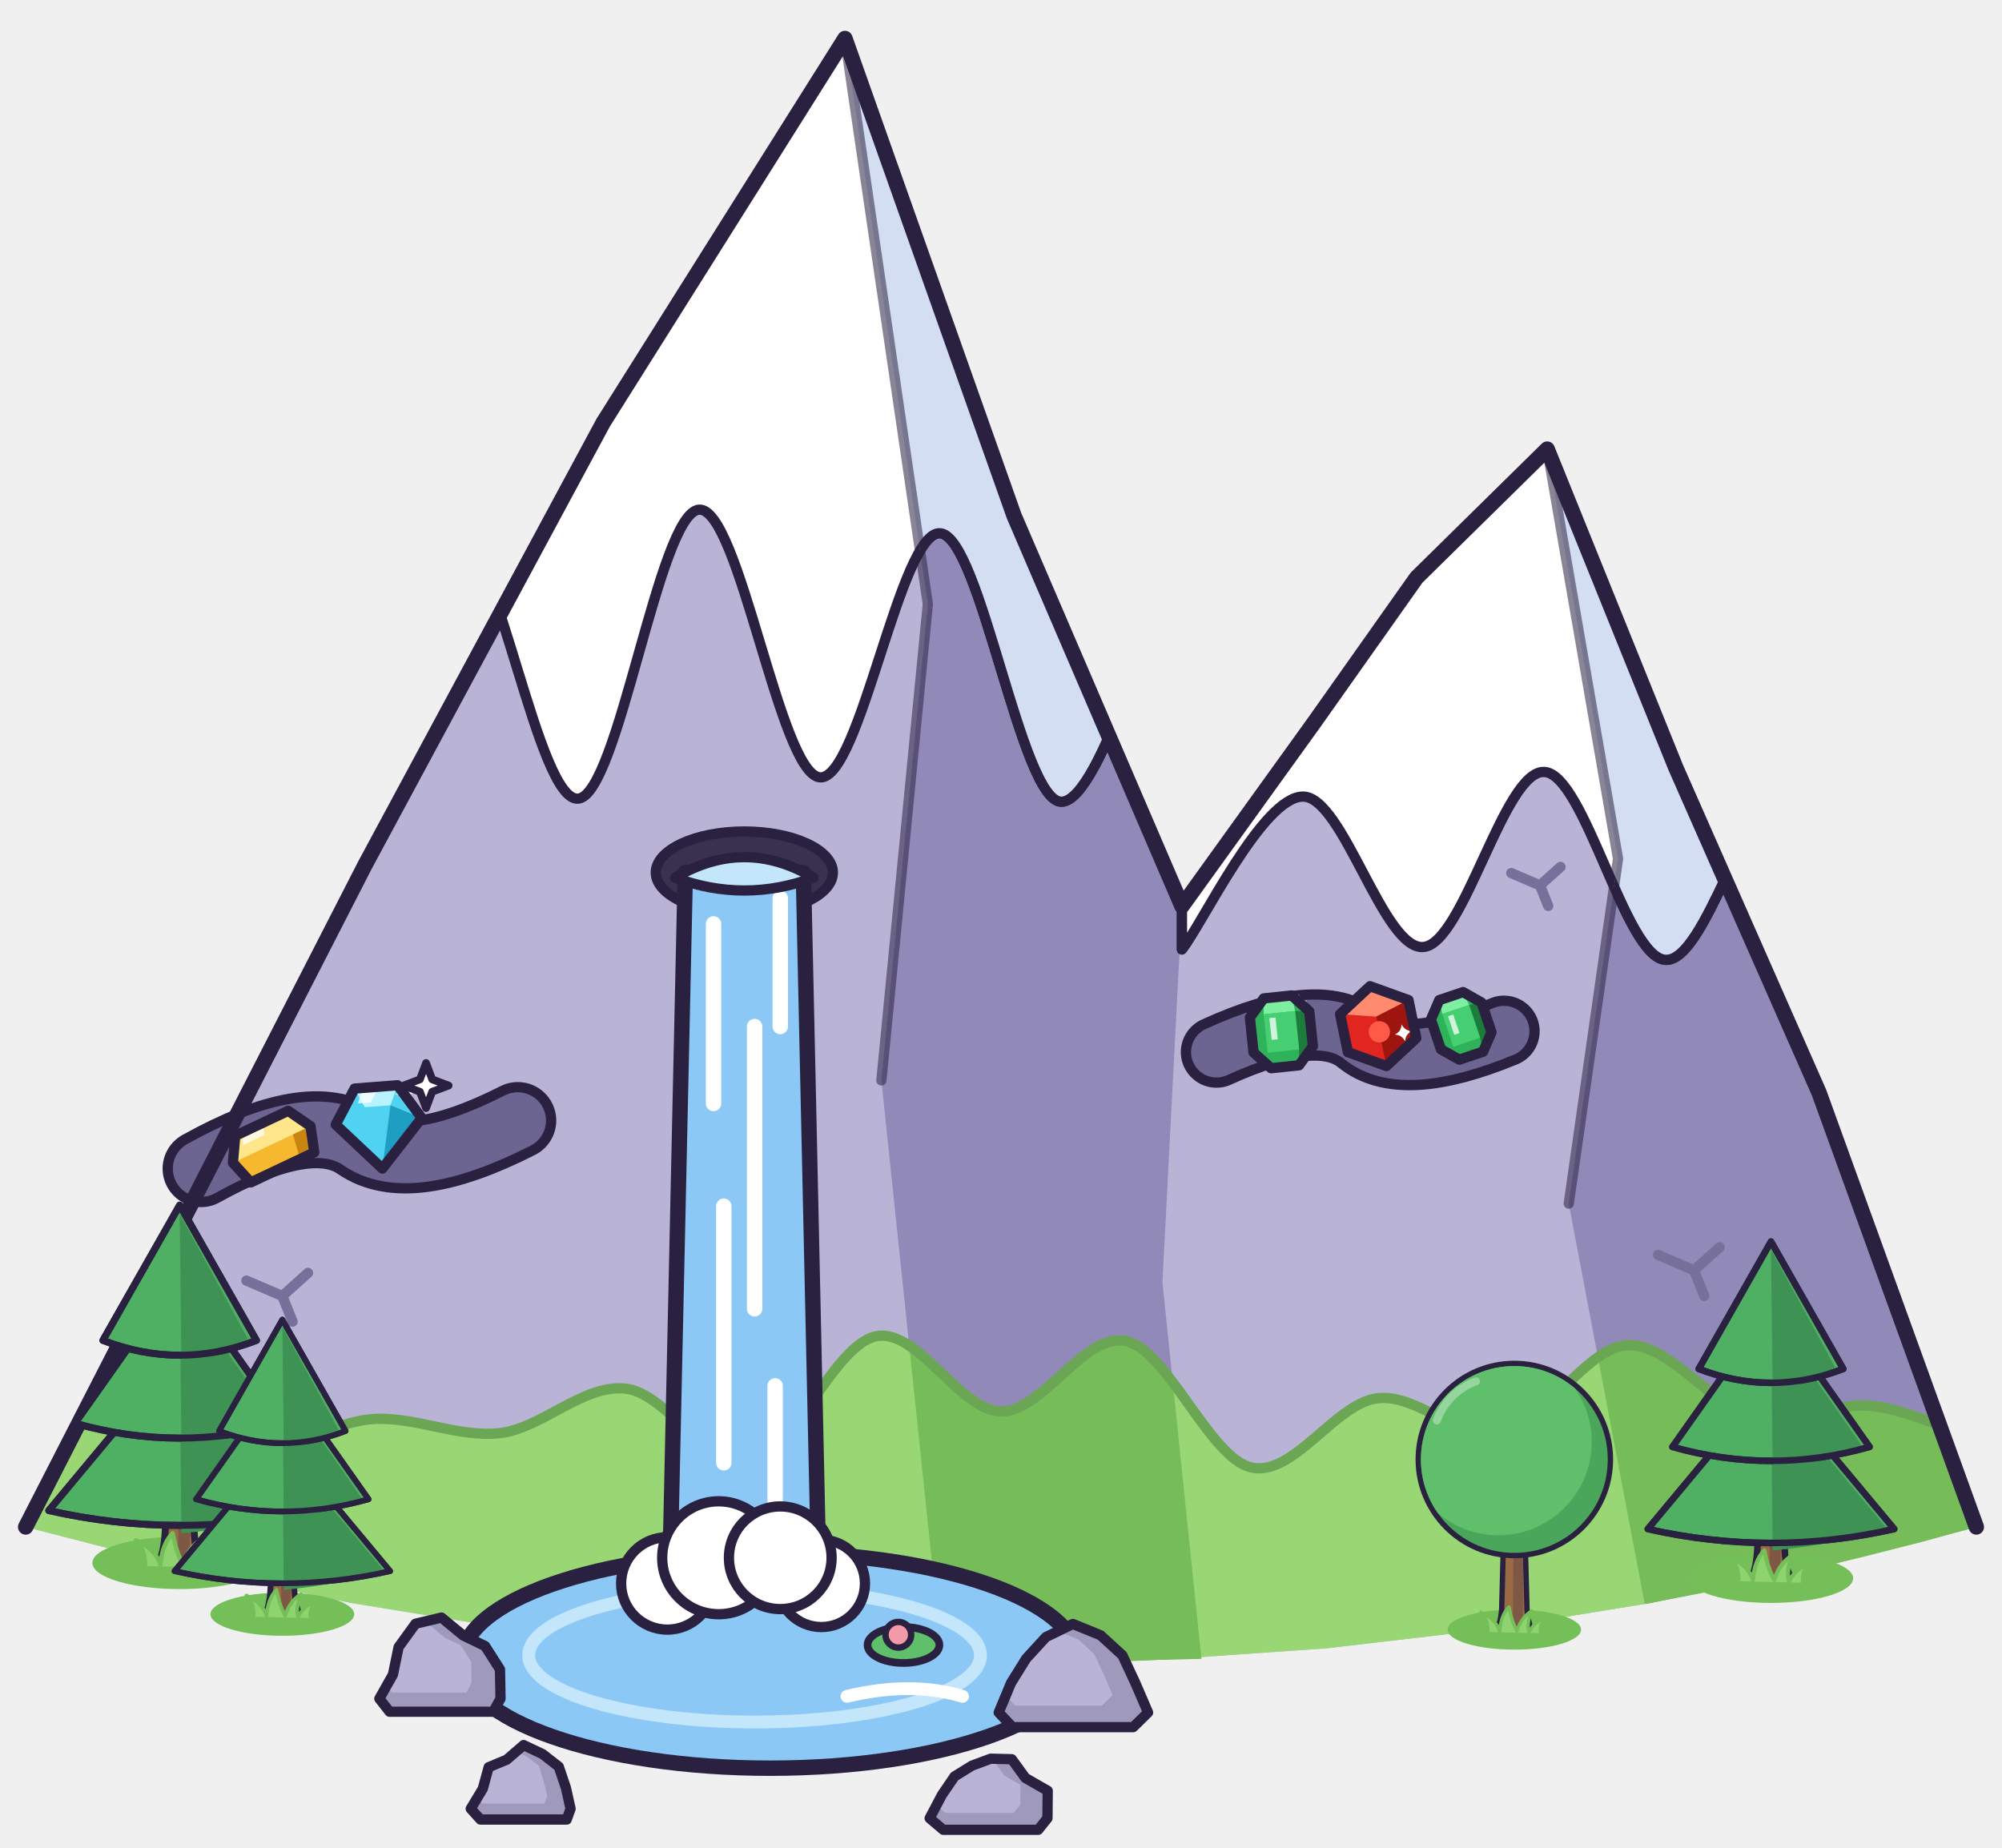
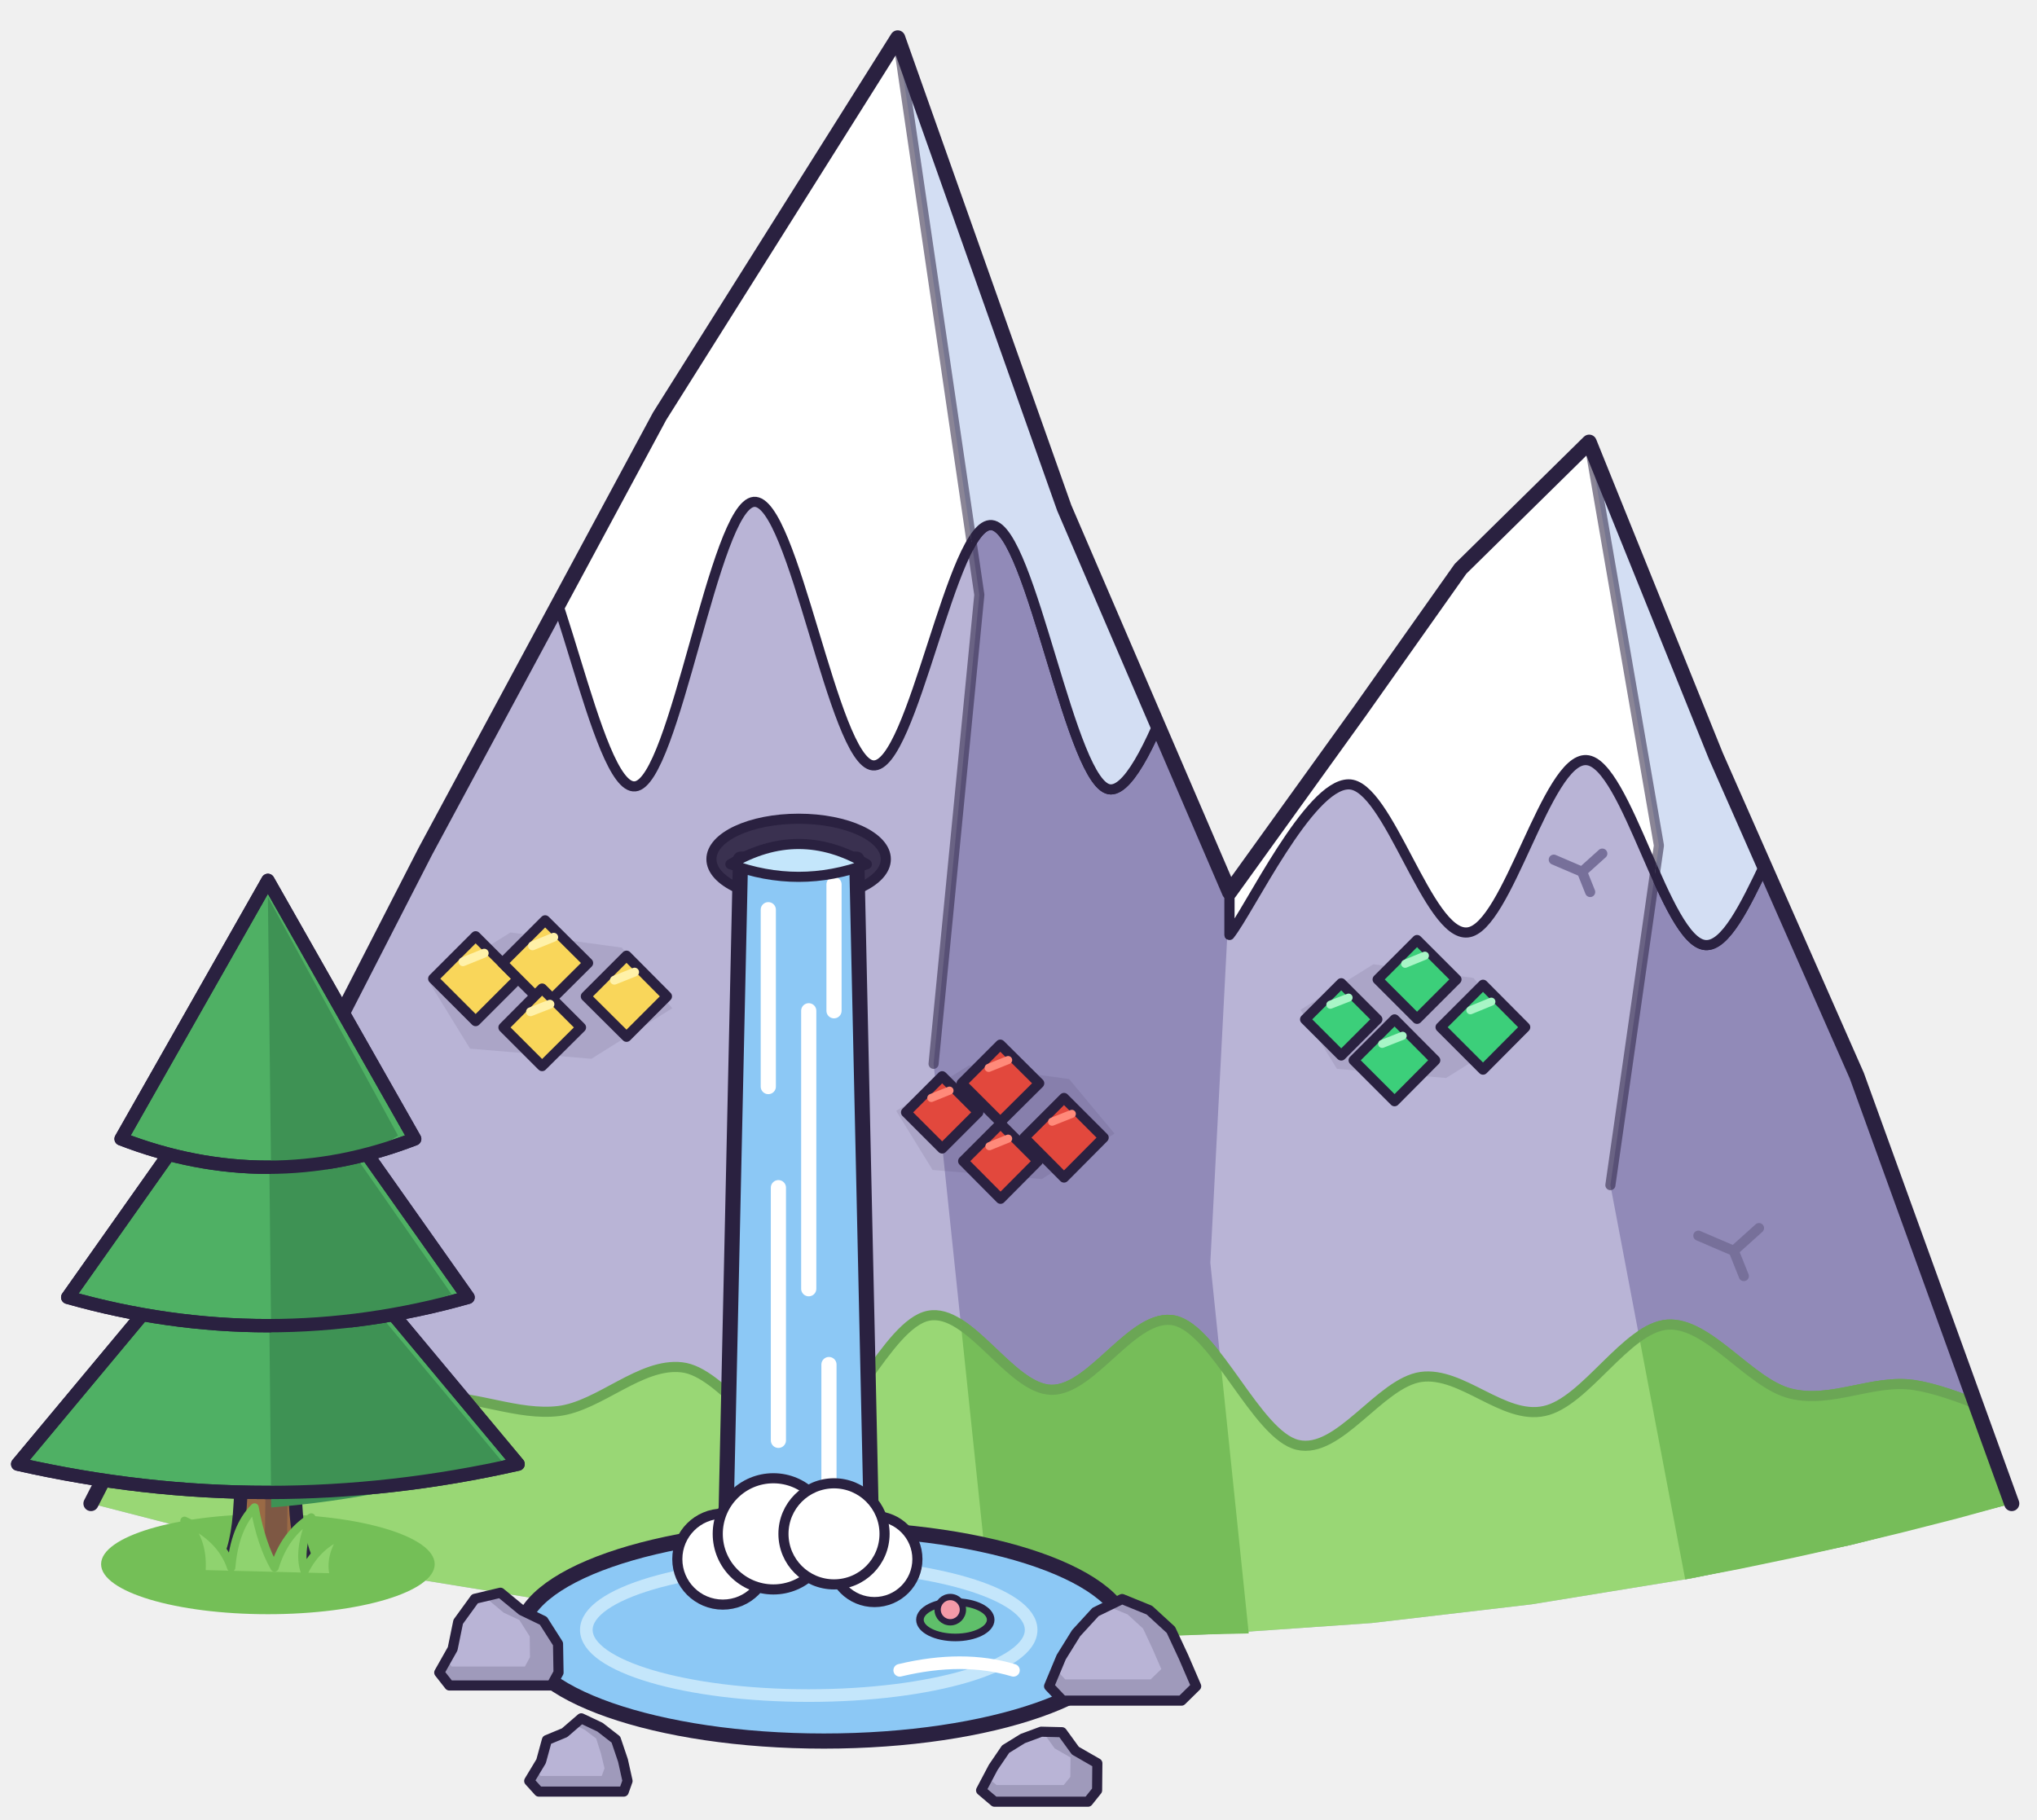
- <svg xmlns="http://www.w3.org/2000/svg" width="780" height="720" viewBox="0 0 780 720" stroke-linejoin="round" stroke-linecap="round">
+ <svg xmlns="http://www.w3.org/2000/svg" width="806" height="720" viewBox="0 0 806 720" stroke-linejoin="round" stroke-linecap="round">
  <defs>
    <clipPath id="montagne-cascade-d1">
      <path d="M-380,0 L-247.7,-258.1 L-155,-430.3 L-60.8,-580 L5.1,-394 L70.5,-241.9 L122.1,-313.6 L161.9,-369.9 L212.8,-420 L262.9,-295.9 L318.7,-169.3 L380,0 L316.7,16.3 L253.3,29.6 L190,39.9 L126.7,47.3 L63.3,51.7 L0,53.2 L-63.3,51.7 L-126.7,47.3 L-190,39.9 L-253.3,29.6 L-316.7,16.3 Z" />
    </clipPath>
    <clipPath id="montagne-cascade-d2">
      <path d="M-60.8,-580 L5.1,-394 L70.5,-241.9 L62.9,-95.3 L78.1,51.4 L61.3,51.8 L44.5,52.5 L27.7,52.9 L10.8,53.2 L-6,53.2 L-22.8,53 L-46.6,-174 L-28.5,-359.6 L-60.8,-580 Z" />
      <path d="M212.8,-420 L262.9,-295.9 L318.7,-169.3 L380,0 L358.5,5.9 L336.9,11.4 L315.4,16.6 L293.9,21.4 L272.3,25.9 L250.8,30 L221.2,-126 L240.4,-260.4 L212.8,-420 Z" />
    </clipPath>
  </defs>
-   <g transform="translate(390 595)">
+   <g transform="translate(416 595)">
    <path d="M-380,0 L-247.7,-258.1 L-155,-430.3 L-60.8,-580 L5.1,-394 L70.5,-241.9 L122.1,-313.6 L161.9,-369.9 L212.8,-420 L262.9,-295.9 L318.7,-169.3 L380,0 L316.7,16.3 L253.3,29.6 L190,39.9 L126.7,47.3 L63.3,51.7 L0,53.2 L-63.3,51.7 L-126.7,47.3 L-190,39.9 L-253.3,29.6 L-316.7,16.3 Z" fill="#b9b4d6" />
    <g clip-path="url(#montagne-cascade-d1)">
      <path d="M-60.8,-580 L5.1,-394 L70.5,-241.9 L62.9,-95.3 L78.1,51.4 L61.3,51.8 L44.5,52.5 L27.7,52.9 L10.8,53.2 L-6,53.2 L-22.8,53 L-46.6,-174 L-28.5,-359.6 L-60.8,-580 Z" fill="#918ab8" />
      <path d="M212.8,-420 L262.9,-295.9 L318.7,-169.3 L380,0 L358.5,5.9 L336.9,11.4 L315.4,16.6 L293.9,21.4 L272.3,25.9 L250.8,30 L221.2,-126 L240.4,-260.4 L212.8,-420 Z" fill="#918ab8" />
    </g>
    <g clip-path="url(#montagne-cascade-d1)">
      <path d="M-400 152 L-390 -36.5 C-381.9 -41 -357.5 -64.4 -341.2 -63.8 C-325 -63.1 -308.7 -36.3 -292.5 -32.7 C-276.2 -29.1 -260 -41.4 -243.7 -42.1 C-227.5 -42.8 -211.2 -34.7 -195 -36.6 C-178.7 -38.6 -162.5 -55.8 -146.2 -53.9 C-130 -52.1 -113.7 -21.9 -97.5 -25.3 C-81.2 -28.7 -65 -71 -48.7 -74.3 C-32.5 -77.6 -16.2 -45.3 0 -45 C16.3 -44.7 32.5 -76 48.8 -72.4 C65 -68.7 81.3 -26.9 97.5 -23.2 C113.8 -19.4 130 -47.8 146.3 -50.1 C162.5 -52.3 178.8 -33.1 195 -36.6 C211.3 -40 227.5 -69.6 243.8 -70.8 C260 -71.9 276.3 -47.5 292.5 -43.5 C308.8 -39.5 325 -49.3 341.3 -46.9 C357.5 -44.5 381.9 -32.3 390 -29.3 L400 152 Z" fill="#99d775" stroke="#6ba655" stroke-width="4" />
    </g>
    <g clip-path="url(#montagne-cascade-d2)">
      <path d="M-400 152 L-390 -36.5 C-381.9 -41 -357.5 -64.4 -341.2 -63.8 C-325 -63.1 -308.7 -36.3 -292.5 -32.7 C-276.2 -29.1 -260 -41.4 -243.7 -42.1 C-227.5 -42.8 -211.2 -34.7 -195 -36.6 C-178.7 -38.6 -162.5 -55.8 -146.2 -53.9 C-130 -52.1 -113.7 -21.9 -97.5 -25.3 C-81.2 -28.7 -65 -71 -48.7 -74.3 C-32.5 -77.6 -16.2 -45.3 0 -45 C16.3 -44.7 32.5 -76 48.8 -72.4 C65 -68.7 81.3 -26.9 97.5 -23.2 C113.8 -19.4 130 -47.8 146.3 -50.1 C162.5 -52.3 178.8 -33.1 195 -36.6 C211.3 -40 227.5 -69.6 243.8 -70.8 C260 -71.9 276.3 -47.5 292.5 -43.5 C308.8 -39.5 325 -49.3 341.3 -46.9 C357.5 -44.5 381.9 -32.3 390 -29.3 L400 152 Z" fill="#76bd59" stroke="#6ba655" stroke-width="4" />
    </g>
    <g clip-path="url(#montagne-cascade-d1)">
      <path d="M-400 -640 L70.5 -640 L70.5 -386.2 C62.7 -368.9 39.2 -282.4 23.5 -282.6 C7.8 -282.7 -7.9 -385.6 -23.6 -387.2 C-39.3 -388.8 -54.9 -290.6 -70.6 -292.1 C-86.3 -293.6 -102 -397.7 -117.7 -396.4 C-133.4 -395 -149 -285.3 -164.7 -283.8 C-180.4 -282.2 -196.1 -384.1 -211.8 -386.9 C-227.5 -389.7 -243.2 -300.9 -258.8 -300.8 C-274.5 -300.7 -290.2 -380.4 -305.9 -386.2 C-321.6 -392.1 -337.3 -333.9 -352.9 -335.6 C-368.6 -337.3 -392.2 -386.3 -400 -396.5 Z" fill="#ffffff" stroke="#2a2140" stroke-width="4" />
    </g>
    <g clip-path="url(#montagne-cascade-d2)">
      <path d="M-400 -640 L70.5 -640 L70.5 -386.2 C62.7 -368.9 39.2 -282.4 23.5 -282.6 C7.8 -282.7 -7.9 -385.6 -23.6 -387.2 C-39.3 -388.8 -54.9 -290.6 -70.6 -292.1 C-86.3 -293.6 -102 -397.7 -117.7 -396.4 C-133.4 -395 -149 -285.3 -164.7 -283.8 C-180.4 -282.2 -196.1 -384.1 -211.8 -386.9 C-227.5 -389.7 -243.2 -300.9 -258.8 -300.8 C-274.5 -300.7 -290.2 -380.4 -305.9 -386.2 C-321.6 -392.1 -337.3 -333.9 -352.9 -335.6 C-368.6 -337.3 -392.2 -386.3 -400 -396.5 Z" fill="#d3def3" stroke="#2a2140" stroke-width="4" />
    </g>
    <g clip-path="url(#montagne-cascade-d1)">
      <path d="M70.5 -480 L400 -480 L400 -290.6 C392.2 -280.8 368.6 -232.7 352.9 -232.2 C337.2 -231.6 321.6 -289.2 305.9 -287.3 C290.2 -285.4 274.5 -219.8 258.8 -221 C243.1 -222.1 227.4 -293.4 211.7 -294.2 C196 -295.1 180.4 -227.6 164.7 -226 C149 -224.3 133.3 -284.8 117.6 -284.6 C101.9 -284.5 78.4 -234.9 70.5 -225 Z" fill="#ffffff" stroke="#2a2140" stroke-width="4" />
    </g>
    <g clip-path="url(#montagne-cascade-d2)">
      <path d="M70.5 -480 L400 -480 L400 -290.6 C392.2 -280.8 368.6 -232.7 352.9 -232.2 C337.2 -231.6 321.6 -289.2 305.9 -287.3 C290.2 -285.4 274.5 -219.8 258.8 -221 C243.1 -222.1 227.4 -293.4 211.7 -294.2 C196 -295.1 180.4 -227.6 164.7 -226 C149 -224.3 133.3 -284.8 117.6 -284.6 C101.9 -284.5 78.4 -234.9 70.5 -225 Z" fill="#d3def3" stroke="#2a2140" stroke-width="4" />
    </g>
    <path d="M-60.8,-580 L-28.5,-359.6 L-46.6,-174" stroke="#2a2140" stroke-width="4" fill="none" opacity="0.55" />
    <path d="M212.8,-420 L240.4,-260.4 L221.2,-126" stroke="#2a2140" stroke-width="4" fill="none" opacity="0.55" />
-     <g transform="translate(-250 -150) rotate(-2.2)">
-       <path d="M-62 8 Q-18.6 -14 0 0 T62 -6" stroke="#2a2140" stroke-width="30" fill="none" />
-       <path d="M-62 8 Q-18.6 -14 0 0 T62 -6" stroke="#6c6592" stroke-width="22" fill="none" />
-       <g transform="translate(-34 0) rotate(-23.1) scale(0.38) translate(-50 -55)">
-         <polygon points="20,30 80,30 94,54 86,80 14,80 6,54" fill="#f5b82e" />
-         <polygon points="20,30 80,30 94,54 6,54" fill="#ffe68a" />
-         <polygon points="74,54 94,54 86,80 70,80" fill="#c98512" />
-         <polygon points="26,35 50,35 47,42 23,42" fill="#ffffff" opacity="0.75" />
-         <polygon points="20,30 80,30 94,54 86,80 14,80 6,54" fill="none" stroke="#2a2140" stroke-width="10.5" />
-       </g>
-       <g transform="translate(8 -4) rotate(-2.2) scale(0.42) translate(-50 -55)">
-         <polygon points="30,14 70,14 90,46 50,90 10,46" fill="#4fd3f0" />
-         <polygon points="30,14 70,14 62,32 38,32" fill="#b8f3ff" />
-         <polygon points="90,46 62,32 50,90" fill="#1f9ec4" />
-         <polygon points="36,18 50,18 44,28 32,28" fill="#ffffff" opacity="0.75" />
-         <path d="M76 13 Q77.8 20.2 85 22 Q77.8 23.8 76 31 Q74.2 23.8 67 22 Q74.2 20.2 76 13 Z" fill="#ffffff" />
-         <polygon points="30,14 70,14 90,46 50,90 10,46" fill="none" stroke="#2a2140" stroke-width="9.5" />
-       </g>
-     </g>
-     <path d="M-224 -180.8 L-221.6 -174.4 L-215.2 -172 L-221.6 -169.6 L-224 -163.2 L-226.4 -169.6 L-232.8 -172 L-226.4 -174.4 Z" fill="#ffffff" stroke="#2a2140" stroke-width="3" />
-     <g transform="translate(140 -190) rotate(2.3)">
-       <path d="M-55.8 7.2 Q-16.7 -12.6 0 0 T55.8 -5.4" stroke="#2a2140" stroke-width="27.8" fill="none" />
-       <path d="M-55.8 7.2 Q-16.7 -12.6 0 0 T55.8 -5.4" stroke="#6c6592" stroke-width="19.8" fill="none" />
-       <g transform="translate(-30.6 0) rotate(-8.3) scale(0.342) translate(-50 -55)">
-         <polygon points="34,10 66,10 84,30 84,70 66,90 34,90 16,70 16,30" fill="#2fb35a" />
-         <polygon points="34,10 66,10 68,28 32,28" fill="#7cf0a0" />
-         <polygon points="68,28 84,30 84,70 66,90 68,72" fill="#1c7c3c" />
-         <polygon points="32,28 68,28 68,72 32,72" fill="#45cf72" />
-         <polygon points="38,33 45,33 45,58 38,58" fill="#ffffff" opacity="0.75" />
-         <path d="M74 9 Q75.8 16.2 83 18 Q75.8 19.8 74 27 Q72.2 19.8 65 18 Q72.2 16.2 74 9 Z" fill="#ffffff" />
-         <polygon points="34,10 66,10 84,30 84,70 66,90 34,90 16,70 16,30" fill="none" stroke="#2a2140" stroke-width="11.7" />
-       </g>
-       <g transform="translate(7.2 -3.6) rotate(-13.9) scale(0.378) translate(-50 -55)">
-         <polygon points="50,8 86,30 86,70 50,92 14,70 14,30" fill="#e0261f" />
-         <polygon points="50,8 86,30 50,40 14,30" fill="#ff8a6e" />
-         <polygon points="86,30 86,70 50,92 50,40" fill="#9e140f" />
-         <circle cx="50" cy="56" r="11" fill="#ff5a48" />
-         <path d="M74 53 Q75.8 60.2 83 62 Q75.8 63.8 74 71 Q72.2 63.8 65 62 Q72.2 60.2 74 53 Z" fill="#ffffff" />
-         <polygon points="50,8 86,30 86,70 50,92 14,70 14,30" fill="none" stroke="#2a2140" stroke-width="10.6" />
-       </g>
-       <g transform="translate(39.6 -5.4) rotate(-20.9) scale(0.306) translate(-50 -55)">
-         <polygon points="34,10 66,10 84,30 84,70 66,90 34,90 16,70 16,30" fill="#2fb35a" />
-         <polygon points="34,10 66,10 68,28 32,28" fill="#7cf0a0" />
-         <polygon points="68,28 84,30 84,70 66,90 68,72" fill="#1c7c3c" />
-         <polygon points="32,28 68,28 68,72 32,72" fill="#45cf72" />
-         <polygon points="38,33 45,33 45,58 38,58" fill="#ffffff" opacity="0.75" />
-         <path d="M74 9 Q75.8 16.2 83 18 Q75.8 19.8 74 27 Q72.2 19.8 65 18 Q72.2 16.2 74 9 Z" fill="#ffffff" />
-         <polygon points="34,10 66,10 84,30 84,70 66,90 34,90 16,70 16,30" fill="none" stroke="#2a2140" stroke-width="13.1" />
-       </g>
-     </g>
+     <path d="M-246 -206 L-214 -226 L-170 -220 L-150 -196 L-182 -176 L-230 -180 Z" fill="#2a2140" opacity="0.1" />
+     <path d="M-227.8 -224.5 L-211 -207.7 L-227.8 -190.9 L-244.6 -207.7 Z" fill="#f9d65a" stroke="#2a2140" stroke-width="4" />
+     <path d="M-232.8 -214.4 L-224.4 -217.8" stroke="#fff1a8" stroke-width="3.5" />
+     <path d="M-200.3 -230.8 L-183.3 -213.9 L-200.3 -197 L-217.2 -213.9 Z" fill="#f9d65a" stroke="#2a2140" stroke-width="4" />
+     <path d="M-205.3 -220.7 L-196.9 -224.1" stroke="#fff1a8" stroke-width="3.5" />
+     <path d="M-168.1 -216.8 L-152.1 -200.7 L-168.1 -184.7 L-184.2 -200.7 Z" fill="#f9d65a" stroke="#2a2140" stroke-width="4" />
+     <path d="M-172.9 -207.1 L-164.9 -210.3" stroke="#fff1a8" stroke-width="3.5" />
+     <path d="M-201.5 -203.8 L-186.1 -188.4 L-201.5 -173.1 L-216.8 -188.4 Z" fill="#f9d65a" stroke="#2a2140" stroke-width="4" />
+     <path d="M-206.1 -194.6 L-198.4 -197.6" stroke="#fff1a8" stroke-width="3.5" />
+     <path d="M-61.4 -155.4 L-32.6 -173.4 L7 -168 L25 -146.4 L-3.8 -128.4 L-47 -132 Z" fill="#2a2140" opacity="0.1" />
+     <path d="M-43.2 -169.1 L-28.9 -154.8 L-43.2 -140.5 L-57.5 -154.8 Z" fill="#e2483d" stroke="#2a2140" stroke-width="4" />
+     <path d="M-47.5 -160.5 L-40.3 -163.4" stroke="#ff8a7a" stroke-width="3.2" />
+     <path d="M-20.2 -181.6 L-4.8 -166.3 L-20.2 -151 L-35.5 -166.3 Z" fill="#e2483d" stroke="#2a2140" stroke-width="4" />
+     <path d="M-24.8 -172.4 L-17.1 -175.5" stroke="#ff8a7a" stroke-width="3.2" />
+     <path d="M5 -160.5 L20.7 -144.8 L5 -129 L-10.7 -144.8 Z" fill="#e2483d" stroke="#2a2140" stroke-width="4" />
+     <path d="M0.3 -151.1 L8.1 -154.2" stroke="#ff8a7a" stroke-width="3.2" />
+     <path d="M-20.1 -150.3 L-5.3 -135.5 L-20.1 -120.6 L-34.9 -135.5 Z" fill="#e2483d" stroke="#2a2140" stroke-width="4" />
+     <path d="M-24.5 -141.4 L-17.1 -144.4" stroke="#ff8a7a" stroke-width="3.2" />
+     <path d="M98.6 -195.4 L127.4 -213.4 L167 -208 L185 -186.4 L156.2 -168.4 L113 -172 Z" fill="#2a2140" opacity="0.1" />
+     <path d="M114.7 -205.9 L129 -191.6 L114.7 -177.3 L100.4 -191.6 Z" fill="#3ccf7a" stroke="#2a2140" stroke-width="4" />
+     <path d="M110.4 -197.4 L117.6 -200.2" stroke="#a8f5c6" stroke-width="3.2" />
+     <path d="M144.7 -223 L160.3 -207.4 L144.7 -191.8 L129.1 -207.4 Z" fill="#3ccf7a" stroke="#2a2140" stroke-width="4" />
+     <path d="M140 -213.6 L147.8 -216.8" stroke="#a8f5c6" stroke-width="3.2" />
+     <path d="M170.8 -205.3 L187.5 -188.5 L170.8 -171.7 L154 -188.5 Z" fill="#3ccf7a" stroke="#2a2140" stroke-width="4" />
+     <path d="M165.8 -195.2 L174.1 -198.6" stroke="#a8f5c6" stroke-width="3.2" />
+     <path d="M135.8 -191.6 L151.9 -175.4 L135.8 -159.2 L119.6 -175.4 Z" fill="#3ccf7a" stroke="#2a2140" stroke-width="4" />
+     <path d="M130.9 -181.9 L139 -185.1" stroke="#a8f5c6" stroke-width="3.2" />
    <path d="M-294 -96 L-280 -90 L-270 -99 M-280 -90 L-276 -80" stroke="#77709a" stroke-width="4" fill="none" />
    <path d="M198.8 -254.8 L210 -250 L218 -257.2 M210 -250 L213.2 -242" stroke="#77709a" stroke-width="4" fill="none" />
    <path d="M256 -106 L270 -100 L280 -109 M270 -100 L274 -90" stroke="#77709a" stroke-width="4" fill="none" />
    <path d="M-380,0 L-247.7,-258.1 L-155,-430.3 L-60.8,-580 L5.1,-394 L70.5,-241.9 L122.1,-313.6 L161.9,-369.9 L212.8,-420 L262.9,-295.9 L318.7,-169.3 L380,0" fill="none" stroke="#2a2140" stroke-width="6" />
    <ellipse cx="-100" cy="-255" rx="34.5" ry="16" fill="#3a3150" stroke="#2a2140" stroke-width="4" />
    <path d="M-123 -255 L-77 -255 L-71 18 L-129 18 Z" fill="#8cc8f5" stroke="#2a2140" stroke-width="6" />
    <path d="M-112 -235 L-112 -165" stroke="#ffffff" stroke-width="6" />
    <path d="M-96 -195 L-96 -85" stroke="#ffffff" stroke-width="6" />
    <path d="M-86 -245 L-86 -195" stroke="#ffffff" stroke-width="6" />
    <path d="M-108 -125 L-108 -25" stroke="#ffffff" stroke-width="6" />
    <path d="M-88 -55 L-88 -2" stroke="#ffffff" stroke-width="6" />
    <path d="M-127 -253 Q-100 -269 -73 -253 Q-100 -243 -127 -253 Z" fill="#c4e6fb" stroke="#2a2140" stroke-width="4" />
    <ellipse cx="-90" cy="52" rx="120" ry="42" fill="#8cc8f5" stroke="#2a2140" stroke-width="6" />
    <ellipse cx="-96" cy="50" rx="88" ry="26" fill="none" stroke="#c4e6fb" stroke-width="5" />
    <path d="M-60 66 Q-35 60 -15 66" stroke="#ffffff" stroke-width="5" fill="none" />
    <circle cx="-130" cy="22" r="18" fill="#ffffff" stroke="#2a2140" stroke-width="4" />
    <circle cx="-70" cy="22" r="17" fill="#ffffff" stroke="#2a2140" stroke-width="4" />
    <circle cx="-110" cy="12" r="22" fill="#ffffff" stroke="#2a2140" stroke-width="4" />
    <circle cx="-86" cy="12" r="20" fill="#ffffff" stroke="#2a2140" stroke-width="4" />
    <polygon points="-242.2,66.9 -236.9,57.5 -234.7,46.8 -228.1,37.7 -218,35.3 -209.5,42.3 -201,46.4 -195.2,55.5 -195,66.9 -197.8,72 -238.2,72" fill="#9f9abb" />
    <polygon points="-240.2,60.8 -236.4,54.1 -234.8,46.4 -230,39.8 -222.8,38.1 -216.7,43.2 -210.5,46.1 -206.4,52.6 -206.3,60.8 -208.3,64.5 -237.3,64.5" fill="#b9b4d6" />
    <polygon points="-242.2,66.9 -236.9,57.5 -234.7,46.8 -228.1,37.7 -218,35.3 -209.5,42.3 -201,46.4 -195.2,55.5 -195,66.9 -197.8,72 -238.2,72" fill="none" stroke="#2a2140" stroke-width="4" />
    <polygon points="-0.9,72.3 3.9,60.8 9.8,51.3 17.5,42.9 28,37.8 38.8,42.2 47.3,50 52.3,60.7 57.3,72.3 51.5,78 4.5,78" fill="#9f9abb" />
    <polygon points="1.6,65.5 5.1,57.2 9.3,50.4 14.8,44.4 22.4,40.7 30.2,43.9 36.3,49.5 39.9,57.2 43.5,65.5 39.3,69.6 5.5,69.6" fill="#b9b4d6" />
    <polygon points="-0.9,72.3 3.9,60.8 9.8,51.3 17.5,42.9 28,37.8 38.8,42.2 47.3,50 52.3,60.7 57.3,72.3 51.5,78 4.5,78" fill="none" stroke="#2a2140" stroke-width="4" />
    <polygon points="-206.6,109.8 -201.9,102 -199.6,93.6 -192.6,90.7 -186,85 -178.6,88.5 -172.3,93.4 -169.5,101.7 -167.7,109.8 -169.2,114 -202.8,114" fill="#9f9abb" />
    <polygon points="-204.8,104.8 -201.4,99.2 -199.8,93.1 -194.8,91.1 -190,87 -184.7,89.5 -180.1,93 -178.2,99 -176.8,104.8 -177.9,107.8 -202.1,107.8" fill="#b9b4d6" />
    <polygon points="-206.6,109.8 -201.9,102 -199.6,93.6 -192.6,90.7 -186,85 -178.6,88.5 -172.3,93.4 -169.5,101.7 -167.7,109.8 -169.2,114 -202.8,114" fill="none" stroke="#2a2140" stroke-width="4" />
    <polygon points="-27.8,113.5 -23,104.4 -18.1,97.2 -11.3,93 -4,90.3 4.2,90.5 9.5,97.8 18.2,102.8 18.1,113.5 14.5,118 -22.5,118" fill="#9f9abb" />
    <polygon points="-25.5,108.2 -22.1,101.6 -18.5,96.4 -13.7,93.4 -8.4,91.5 -2.5,91.6 1.3,96.9 7.6,100.5 7.5,108.2 4.9,111.4 -21.7,111.4" fill="#b9b4d6" />
    <polygon points="-27.8,113.5 -23,104.4 -18.1,97.2 -11.3,93 -4,90.3 4.2,90.5 9.5,97.8 18.2,102.8 18.1,113.5 14.5,118 -22.5,118" fill="none" stroke="#2a2140" stroke-width="4" />
    <ellipse cx="-38" cy="46" rx="14" ry="7" fill="#5fbf6a" stroke="#2a2140" stroke-width="3" />
    <circle cx="-40" cy="42" r="5" fill="#f39aa8" stroke="#2a2140" stroke-width="2.5" />
-     <g transform="translate(-320 14) scale(0.34)">
+     <g transform="translate(-310 24) scale(0.66)">
      <ellipse cx="0" cy="0" rx="100" ry="30" fill="#74bf57" />
      <path d="M-27 4 Q-19 -6 -17 -30 L-13 -90 L13 -90 L17 -30 Q19 -6 27 4 Z" fill="#9a6a45" stroke="#2a2140" stroke-width="8" />
      <path d="M4.75 -6 L5.7 -86" stroke="#7e5844" stroke-width="13.3" />
      <path d="M-150 -60 L0 -240 L150 -60 Q0 -26 -150 -60 Z" fill="#4fb064" stroke="#2a2140" stroke-width="8" />
      <path d="M0 -230 L140 -62 Q75 -40 2 -34 Z" fill="#3e9254" />
      <path d="M-150 -60 L0 -240 L150 -60 Q0 -26 -150 -60 Z" fill="none" stroke="#2a2140" stroke-width="8" />
      <path d="M-120 -160 L0 -330 L120 -160 Q0 -126 -120 -160 Z" fill="#4fb064" stroke="#2a2140" stroke-width="8" />
      <path d="M0 -320 L110 -162 Q60 -140 2 -134 Z" fill="#3e9254" />
      <path d="M-120 -160 L0 -330 L120 -160 Q0 -126 -120 -160 Z" fill="none" stroke="#2a2140" stroke-width="8" />
      <path d="M-88 -255 L0 -410 L88 -255 Q0 -221 -88 -255 Z" fill="#4fb064" stroke="#2a2140" stroke-width="8" />
      <path d="M0 -400 L78 -257 Q44 -235 2 -229 Z" fill="#3e9254" />
      <path d="M-88 -255 L0 -410 L88 -255 Q0 -221 -88 -255 Z" fill="none" stroke="#2a2140" stroke-width="8" />
      <path d="M-40 6 Q-38 -14 -50 -26 Q-28 -16 -22 2 Q-20 -22 -8 -34 Q-4 -12 4 2 Q10 -18 26 -28 Q18 -8 22 4 Q30 -12 46 -18 Q36 -4 40 8 Z" fill="#8fd36f" stroke="#74bf57" stroke-width="5" />
    </g>
-     <g transform="translate(-280 34) scale(0.28)">
-       <ellipse cx="0" cy="0" rx="100" ry="30" fill="#74bf57" />
-       <path d="M-27 4 Q-19 -6 -17 -30 L-13 -90 L13 -90 L17 -30 Q19 -6 27 4 Z" fill="#9a6a45" stroke="#2a2140" stroke-width="8" />
-       <path d="M4.75 -6 L5.7 -86" stroke="#7e5844" stroke-width="13.3" />
-       <path d="M-150 -60 L0 -240 L150 -60 Q0 -26 -150 -60 Z" fill="#4fb064" stroke="#2a2140" stroke-width="8" />
-       <path d="M0 -230 L140 -62 Q75 -40 2 -34 Z" fill="#3e9254" />
-       <path d="M-150 -60 L0 -240 L150 -60 Q0 -26 -150 -60 Z" fill="none" stroke="#2a2140" stroke-width="8" />
-       <path d="M-120 -160 L0 -330 L120 -160 Q0 -126 -120 -160 Z" fill="#4fb064" stroke="#2a2140" stroke-width="8" />
-       <path d="M0 -320 L110 -162 Q60 -140 2 -134 Z" fill="#3e9254" />
-       <path d="M-120 -160 L0 -330 L120 -160 Q0 -126 -120 -160 Z" fill="none" stroke="#2a2140" stroke-width="8" />
-       <path d="M-88 -255 L0 -410 L88 -255 Q0 -221 -88 -255 Z" fill="#4fb064" stroke="#2a2140" stroke-width="8" />
-       <path d="M0 -400 L78 -257 Q44 -235 2 -229 Z" fill="#3e9254" />
-       <path d="M-88 -255 L0 -410 L88 -255 Q0 -221 -88 -255 Z" fill="none" stroke="#2a2140" stroke-width="8" />
-       <path d="M-40 6 Q-38 -14 -50 -26 Q-28 -16 -22 2 Q-20 -22 -8 -34 Q-4 -12 4 2 Q10 -18 26 -28 Q18 -8 22 4 Q30 -12 46 -18 Q36 -4 40 8 Z" fill="#8fd36f" stroke="#74bf57" stroke-width="5" />
-     </g>
-     <g transform="translate(300 20) scale(0.32)">
-       <ellipse cx="0" cy="0" rx="100" ry="30" fill="#74bf57" />
-       <path d="M-27 4 Q-19 -6 -17 -30 L-13 -90 L13 -90 L17 -30 Q19 -6 27 4 Z" fill="#9a6a45" stroke="#2a2140" stroke-width="8" />
-       <path d="M4.75 -6 L5.7 -86" stroke="#7e5844" stroke-width="13.3" />
-       <path d="M-150 -60 L0 -240 L150 -60 Q0 -26 -150 -60 Z" fill="#4fb064" stroke="#2a2140" stroke-width="8" />
-       <path d="M0 -230 L140 -62 Q75 -40 2 -34 Z" fill="#3e9254" />
-       <path d="M-150 -60 L0 -240 L150 -60 Q0 -26 -150 -60 Z" fill="none" stroke="#2a2140" stroke-width="8" />
-       <path d="M-120 -160 L0 -330 L120 -160 Q0 -126 -120 -160 Z" fill="#4fb064" stroke="#2a2140" stroke-width="8" />
-       <path d="M0 -320 L110 -162 Q60 -140 2 -134 Z" fill="#3e9254" />
-       <path d="M-120 -160 L0 -330 L120 -160 Q0 -126 -120 -160 Z" fill="none" stroke="#2a2140" stroke-width="8" />
-       <path d="M-88 -255 L0 -410 L88 -255 Q0 -221 -88 -255 Z" fill="#4fb064" stroke="#2a2140" stroke-width="8" />
-       <path d="M0 -400 L78 -257 Q44 -235 2 -229 Z" fill="#3e9254" />
-       <path d="M-88 -255 L0 -410 L88 -255 Q0 -221 -88 -255 Z" fill="none" stroke="#2a2140" stroke-width="8" />
-       <path d="M-40 6 Q-38 -14 -50 -26 Q-28 -16 -22 2 Q-20 -22 -8 -34 Q-4 -12 4 2 Q10 -18 26 -28 Q18 -8 22 4 Q30 -12 46 -18 Q36 -4 40 8 Z" fill="#8fd36f" stroke="#74bf57" stroke-width="5" />
-     </g>
-     <g transform="translate(200 40) scale(0.26)">
-       <ellipse cx="0" cy="0" rx="100" ry="30" fill="#74bf57" />
-       <path d="M-29 4 Q-21 -6 -19 -30 L-15 -180 L15 -180 L19 -30 Q21 -6 29 4 Z" fill="#9a6a45" stroke="#2a2140" stroke-width="8" />
-       <path d="M5.25 -6 L6.3 -176" stroke="#7e5844" stroke-width="14.7" />
-       <defs>
-         <clipPath id="feuillage10">
-           <circle cx="0" cy="-255" r="140" />
-         </clipPath>
-       </defs>
-       <circle cx="0" cy="-255" r="140" fill="#2a2140" stroke="#2a2140" stroke-width="16" />
-       <circle cx="0" cy="-255" r="140" fill="#4aa65a" />
-       <g clip-path="url(#feuillage10)">
-         <circle cx="-24" cy="-281.4" r="140" fill="#5fbf6a" />
-       </g>
-       <path d="M-116.1 -313.5 A98 98 0 0 1 -57.5 -372.1" stroke="#97d59e" stroke-width="12" fill="none" />
-       <path d="M-40 6 Q-38 -14 -50 -26 Q-28 -16 -22 2 Q-20 -22 -8 -34 Q-4 -12 4 2 Q10 -18 26 -28 Q18 -8 22 4 Q30 -12 46 -18 Q36 -4 40 8 Z" fill="#8fd36f" stroke="#74bf57" stroke-width="5" />
-     </g>
  </g>
</svg>
